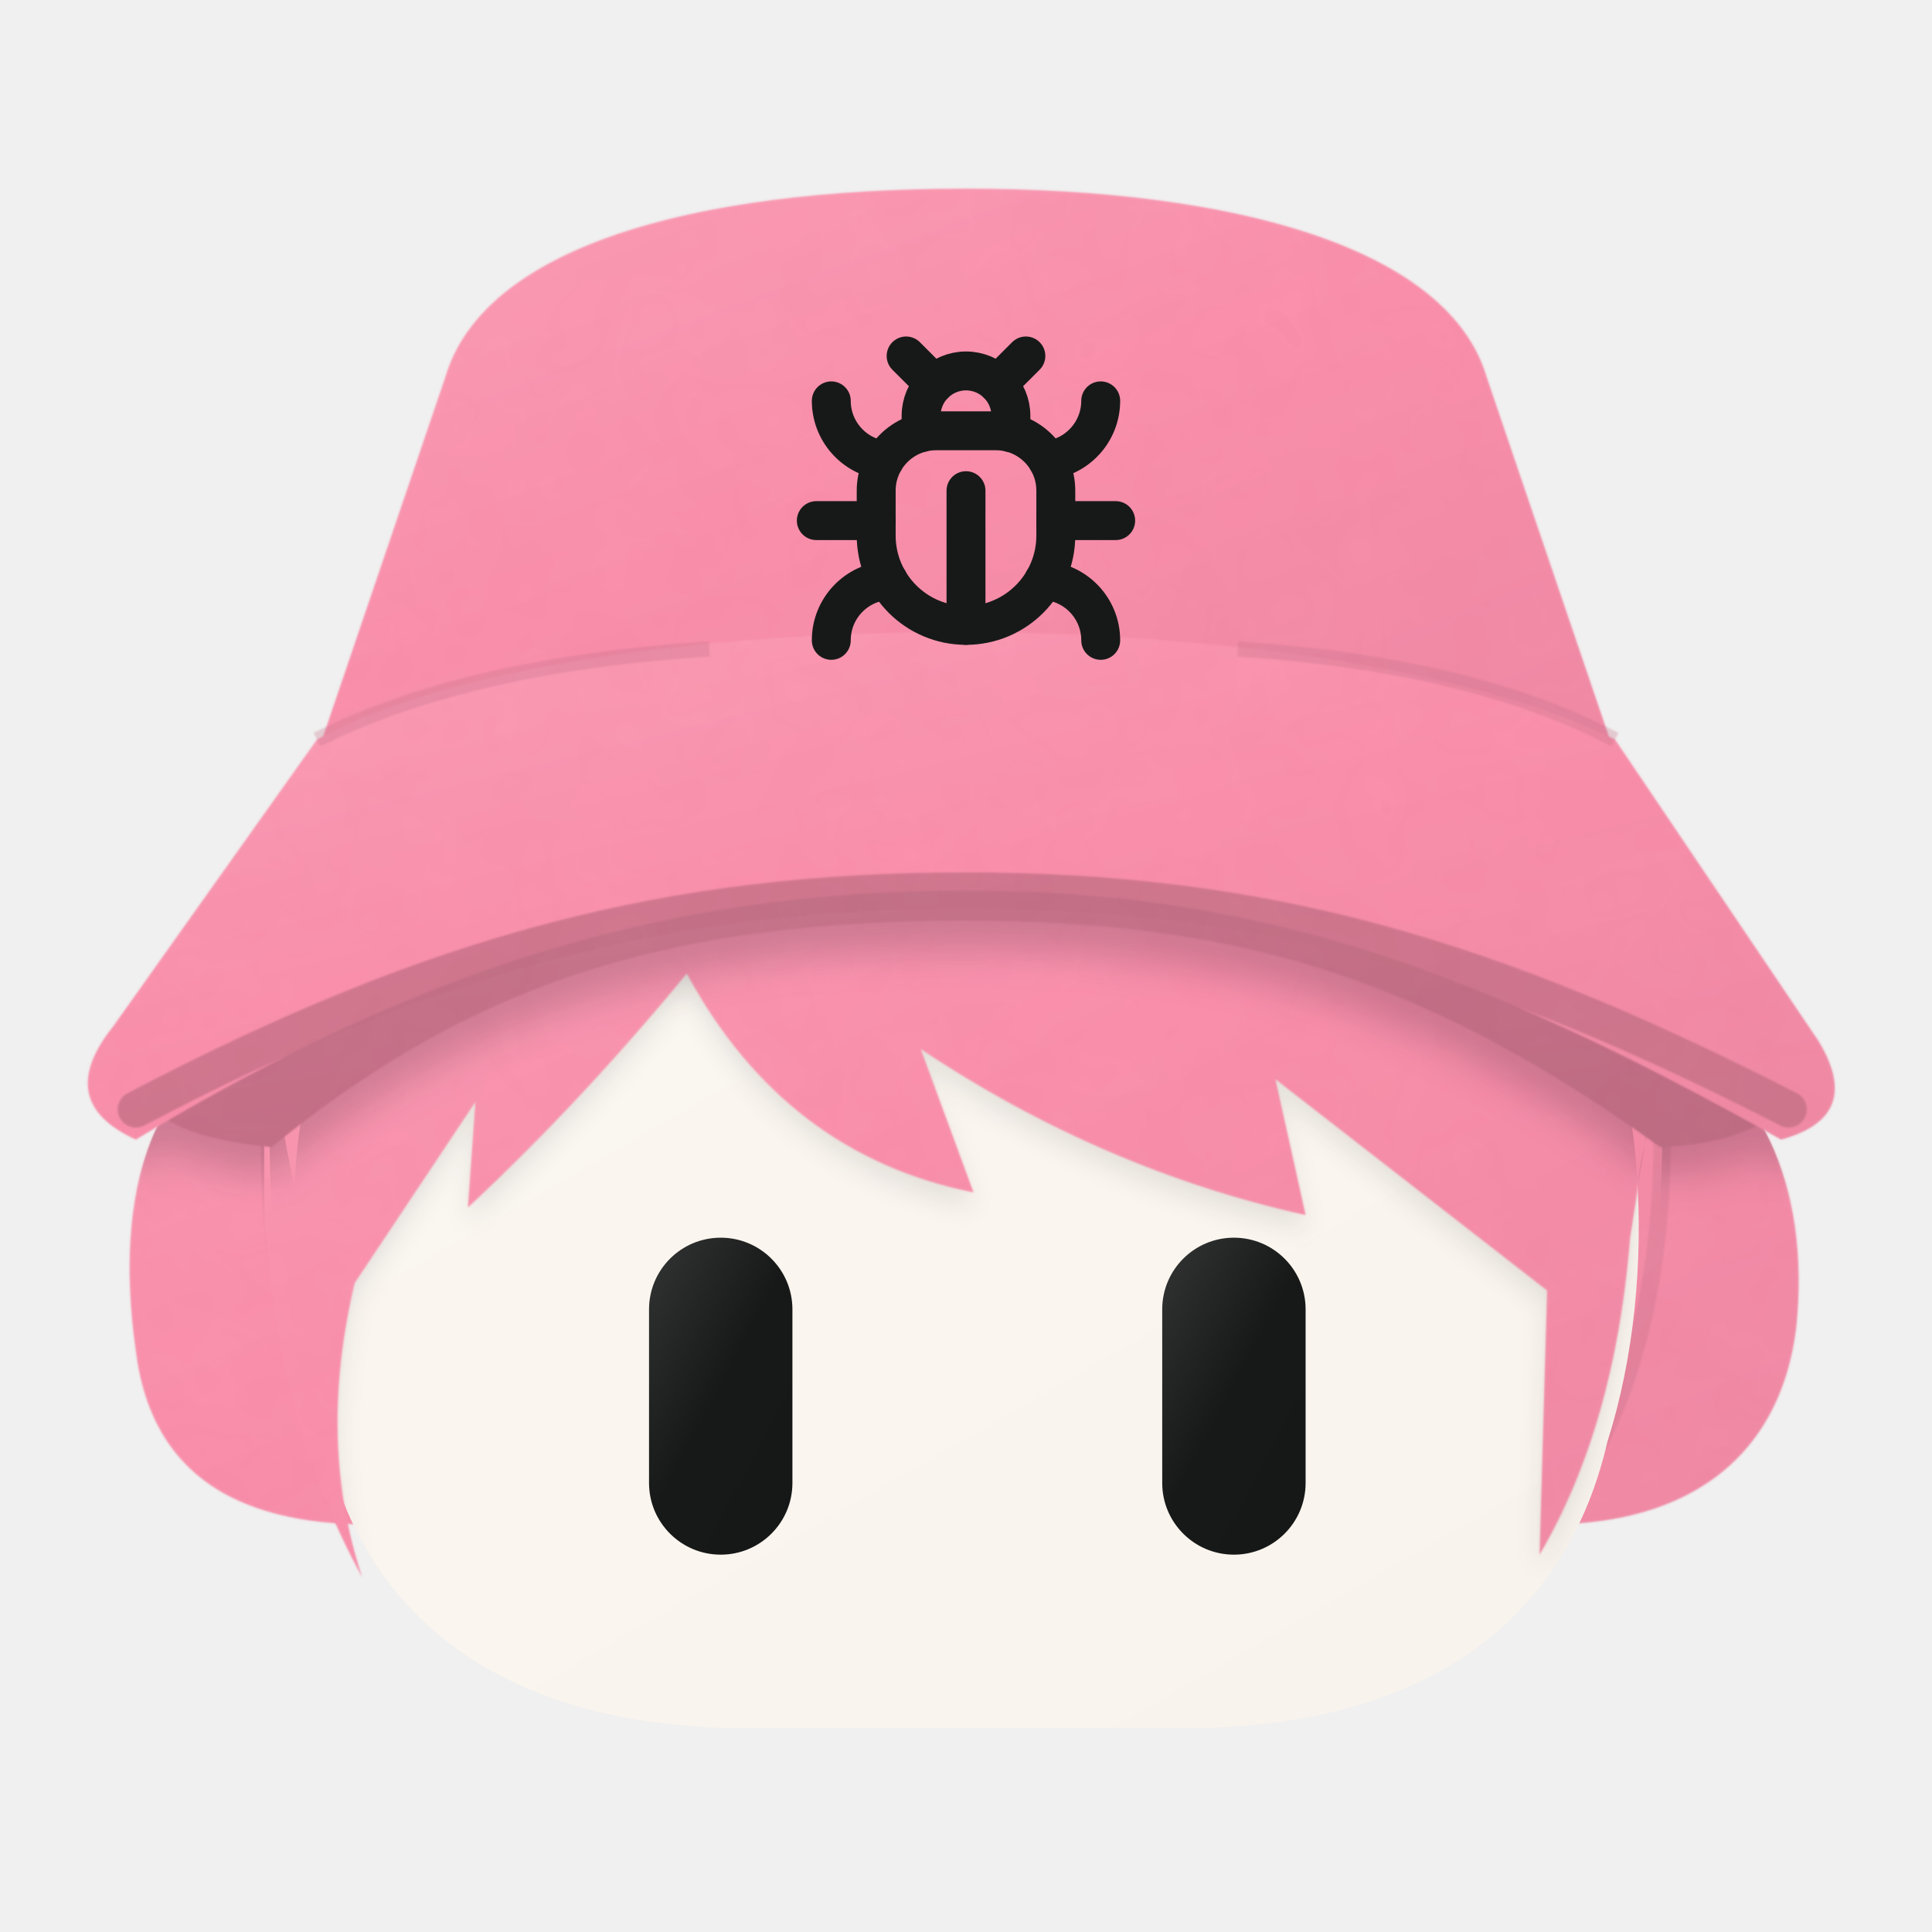
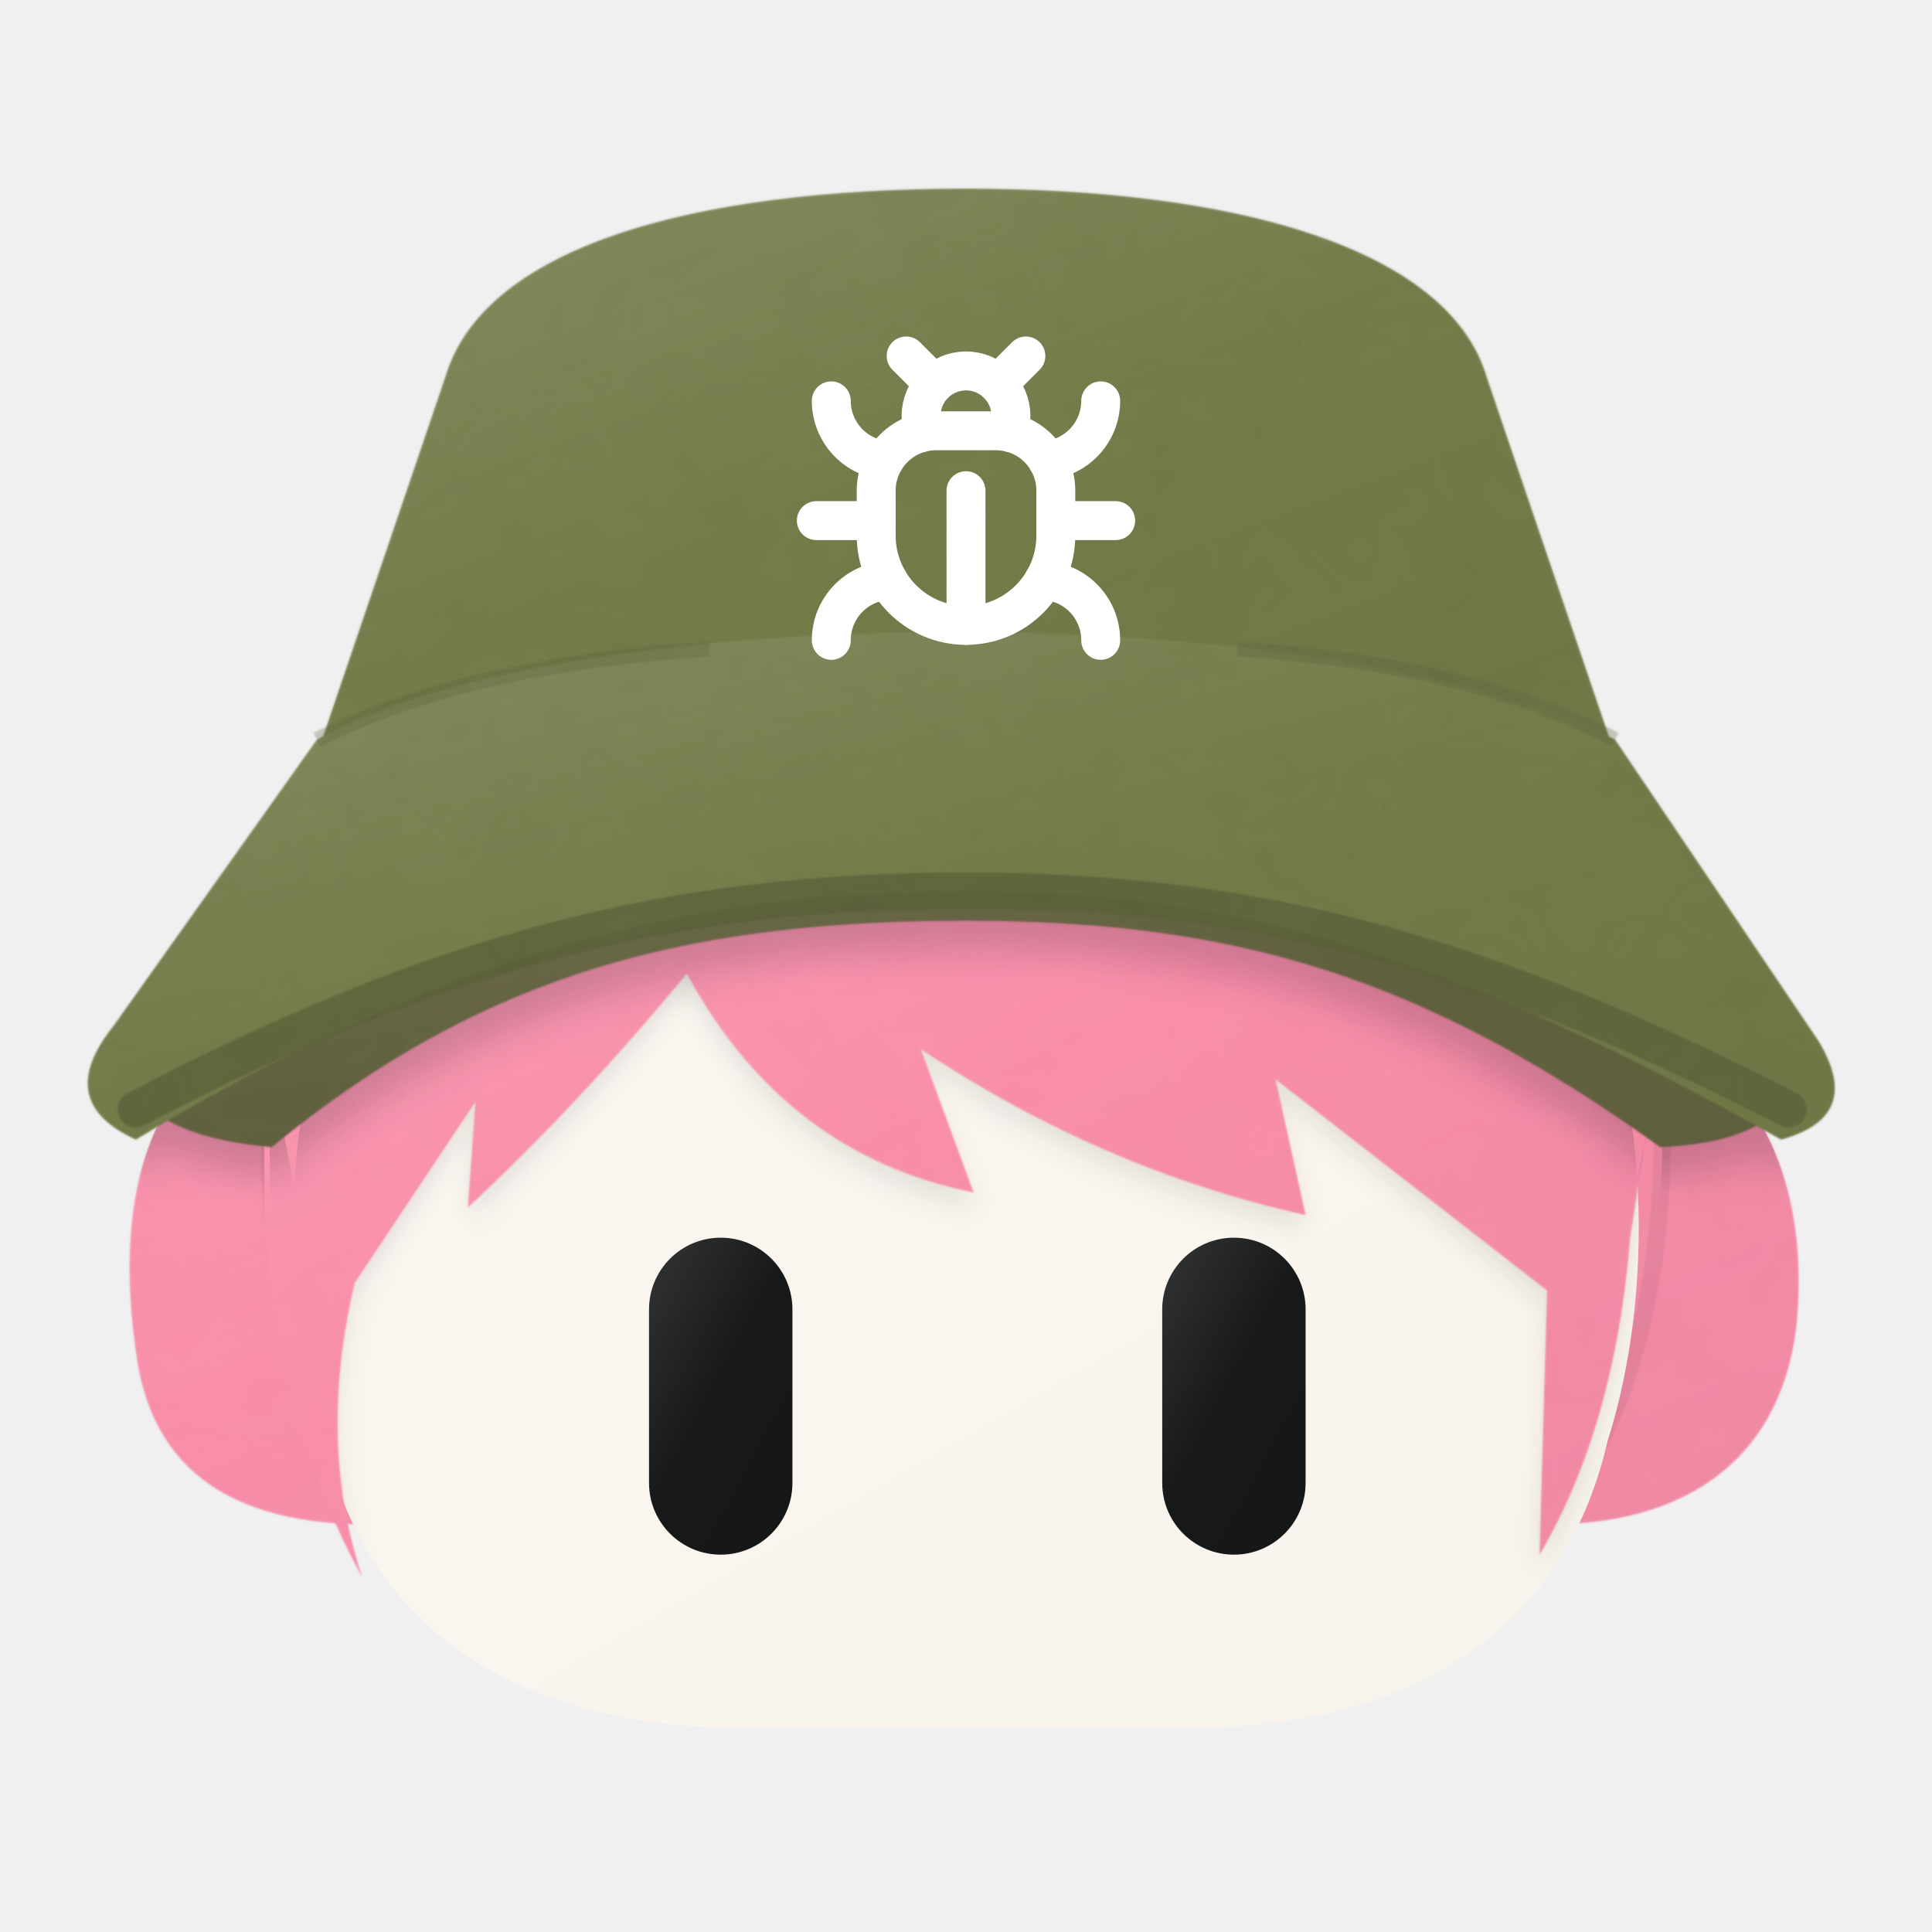
<svg xmlns="http://www.w3.org/2000/svg" viewBox="0 0 256 256" width="256" height="256" role="img">
  <defs>
    <clipPath id="avatar-contact-receiver-fringe-hair-sweep-bucket-face-round" clipPathUnits="userSpaceOnUse">
      <path d="M48 124C38 140 36 169 43 191C49 217 70 229 99 229H157C186 229 207 217 213 191C220 169 218 140 208 124C185 105 71 105 48 124Z" fill="#000000" />
    </clipPath>
    <filter id="avatar-contact-shadow-fringe-hair-sweep-bucket-face-round" filterUnits="userSpaceOnUse" x="0" y="0" width="256" height="256" color-interpolation-filters="sRGB">
      <feGaussianBlur in="SourceAlpha" stdDeviation="1.6" />
      <feOffset dy="2" result="contact-alpha" />
      <feFlood flood-color="#201a28" flood-opacity="0.09" />
      <feComposite in2="contact-alpha" operator="in" />
    </filter>
    <clipPath id="avatar-contact-receiver-hat-hat-bucket-hair-sweep-hair-sweep-back-face-round" clipPathUnits="userSpaceOnUse">
      <path d="M48 124C38 140 36 169 43 191C49 217 70 229 99 229H157C186 229 207 217 213 191C220 169 218 140 208 124C185 105 71 105 48 124Z" fill="#000000" />
      <path d="M35 131C43 106 77 94 127 94C177 94 213 107 221 132L216 164Q214 189 204 206L205 171L169 143L173 161Q146 155 122 139L129 158Q104 153 91 129Q77 146 62 160L63 146L47 170Q42 191 48 209Q37 189 35 162Z" fill="#000000" />
      <path d="M36 136C20 141 15 158 18 179C20 195 31 202 49 202L205 202C225 202 236 192 238 176C240 157 233 142 219 136C217 108 181 90 128 90C75 90 39 108 36 136Z" fill="#000000" />
      <path d="M36 142Q34 177 47 198M220 142Q222 177 208 198" fill="none" stroke="#000000" stroke-width="2.3" stroke-opacity="0.3" />
    </clipPath>
    <filter id="avatar-contact-shadow-hat-hat-bucket-hair-sweep-hair-sweep-back-face-round" filterUnits="userSpaceOnUse" x="0" y="0" width="256" height="256" color-interpolation-filters="sRGB">
      <feGaussianBlur in="SourceAlpha" stdDeviation="2.4" />
      <feOffset dy="4" result="contact-alpha" />
      <feFlood flood-color="#201a28" flood-opacity="0.19" />
      <feComposite in2="contact-alpha" operator="in" />
    </filter>
    <filter id="avatar-soft-material-v1" x="-2%" y="-2%" width="104%" height="104%" color-interpolation-filters="sRGB">
      <feTurbulence type="fractalNoise" baseFrequency="0.08" numOctaves="3" seed="17" result="grain" />
      <feColorMatrix in="grain" type="matrix" values="0.213 0.715 0.072 0 0 0.213 0.715 0.072 0 0 0.213 0.715 0.072 0 0 0 0 0 0.03 0" result="faint-grain" />
      <feComposite in="faint-grain" in2="SourceGraphic" operator="in" result="clipped-grain" />
      <feBlend in="SourceGraphic" in2="clipped-grain" mode="soft-light" result="material" />
      <feGaussianBlur in="material" stdDeviation="0.16" />
    </filter>
    <linearGradient id="avatar-face-faf5ee" x1="0%" y1="0%" x2="85%" y2="100%">
      <stop offset="0%" stop-color="#fbf8f2" />
      <stop offset="52%" stop-color="#faf5ee" />
      <stop offset="100%" stop-color="#f8f3ec" />
    </linearGradient>
    <linearGradient id="avatar-hair-f98eaa" x1="0%" y1="0%" x2="85%" y2="100%">
      <stop offset="0%" stop-color="#fa9cb4" />
      <stop offset="52%" stop-color="#f98eaa" />
      <stop offset="100%" stop-color="#f089a4" />
    </linearGradient>
-     <linearGradient id="avatar-hat-f98eaa" x1="0%" y1="0%" x2="85%" y2="100%">
-       <stop offset="0%" stop-color="#fa9cb4" />
-       <stop offset="52%" stop-color="#f98eaa" />
-       <stop offset="100%" stop-color="#f089a4" />
+     <linearGradient id="avatar-hat-747b49" x1="0%" y1="0%" x2="85%" y2="100%">
+       <stop offset="0%" stop-color="#858b5f" />
+       <stop offset="52%" stop-color="#747b49" />
+       <stop offset="100%" stop-color="#707746" />
    </linearGradient>
    <linearGradient id="avatar-eyes-171918" x1="0%" y1="0%" x2="85%" y2="100%">
      <stop offset="0%" stop-color="#333534" />
      <stop offset="52%" stop-color="#171918" />
      <stop offset="100%" stop-color="#161817" />
    </linearGradient>
    <linearGradient id="avatar-badge-ffffff" x1="0%" y1="0%" x2="85%" y2="100%">
      <stop offset="0%" stop-color="#ffffff" />
      <stop offset="52%" stop-color="#ffffff" />
      <stop offset="100%" stop-color="#f6f6f6" />
    </linearGradient>
  </defs>
  <g color="#c26f85" filter="url(#avatar-soft-material-v1)">
    <path d="M36 136C20 141 15 158 18 179C20 195 31 202 49 202L205 202C225 202 236 192 238 176C240 157 233 142 219 136C217 108 181 90 128 90C75 90 39 108 36 136Z" fill="url(#avatar-hair-f98eaa)" />
    <path d="M36 142Q34 177 47 198M220 142Q222 177 208 198" fill="none" stroke="#c26f85" stroke-width="2.3" stroke-opacity="0.3" />
  </g>
  <g color="url(#avatar-face-faf5ee)">
    <path d="M48 124C38 140 36 169 43 191C49 217 70 229 99 229H157C186 229 207 217 213 191C220 169 218 140 208 124C185 105 71 105 48 124Z" fill="url(#avatar-face-faf5ee)" />
  </g>
  <g data-layer="contact-shadow-fringe-hair-sweep-bucket-face-round" clip-path="url(#avatar-contact-receiver-fringe-hair-sweep-bucket-face-round)">
    <g filter="url(#avatar-contact-shadow-fringe-hair-sweep-bucket-face-round)">
      <g color="#000000">
        <path d="M35 131C43 106 77 94 127 94C177 94 213 107 221 132L216 164Q214 189 204 206L205 171L169 143L173 161Q146 155 122 139L129 158Q104 153 91 129Q77 146 62 160L63 146L47 170Q42 191 48 209Q37 189 35 162Z" fill="#000000" />
      </g>
    </g>
  </g>
  <g color="#c26f85" filter="url(#avatar-soft-material-v1)">
    <path d="M35 131C43 106 77 94 127 94C177 94 213 107 221 132L216 164Q214 189 204 206L205 171L169 143L173 161Q146 155 122 139L129 158Q104 153 91 129Q77 146 62 160L63 146L47 170Q42 191 48 209Q37 189 35 162Z" fill="url(#avatar-hair-f98eaa)" />
  </g>
  <g data-layer="contact-shadow-hat-hat-bucket-hair-sweep-hair-sweep-back-face-round" clip-path="url(#avatar-contact-receiver-hat-hat-bucket-hair-sweep-hair-sweep-back-face-round)">
    <g filter="url(#avatar-contact-shadow-hat-hat-bucket-hair-sweep-hair-sweep-back-face-round)">
      <g color="#000000">
        <path d="M42 100L59 50C64 33 91 25 128 25C164 25 192 33 197 50L214 100Q128 76 42 100Z" fill="#000000" />
        <path d="M18 137C72 104 181 104 237 137Q241 151 220 152C188 129 163 122 128 122C91 122 64 129 36 152Q14 150 18 137Z" fill="#000000" />
        <path d="M18 137C72 104 181 104 237 137Q241 151 220 152C188 129 163 122 128 122C91 122 64 129 36 152Q14 150 18 137Z" fill="#301a26" fill-opacity="0.26" />
        <path d="M42 98C76 79 176 79 214 98L241 138Q247 148 236 151C195 128 166 118 128 118C89 118 56 128 18 151Q7 146 15 136Z" fill="#000000" />
        <path d="M18 147C58 126 89 118 128 118C168 118 198 127 237 147" fill="none" stroke="#000000" stroke-width="4.8" stroke-linecap="round" stroke-opacity="0.76" />
        <path d="M42 98Q62 88 94 86M164 86Q195 88 214 98" fill="none" stroke="#000000" stroke-width="2" stroke-opacity="0.3" />
      </g>
    </g>
  </g>
-   <g color="#c26f85" filter="url(#avatar-soft-material-v1)">
-     <path d="M42 100L59 50C64 33 91 25 128 25C164 25 192 33 197 50L214 100Q128 76 42 100Z" fill="url(#avatar-hat-f98eaa)" />
-     <path d="M18 137C72 104 181 104 237 137Q241 151 220 152C188 129 163 122 128 122C91 122 64 129 36 152Q14 150 18 137Z" fill="url(#avatar-hat-f98eaa)" />
+   <g color="#5a6039" filter="url(#avatar-soft-material-v1)">
+     <path d="M42 100L59 50C64 33 91 25 128 25C164 25 192 33 197 50L214 100Q128 76 42 100Z" fill="url(#avatar-hat-747b49)" />
+     <path d="M18 137C72 104 181 104 237 137Q241 151 220 152C188 129 163 122 128 122C91 122 64 129 36 152Q14 150 18 137Z" fill="url(#avatar-hat-747b49)" />
    <path d="M18 137C72 104 181 104 237 137Q241 151 220 152C188 129 163 122 128 122C91 122 64 129 36 152Q14 150 18 137Z" fill="#301a26" fill-opacity="0.26" />
-     <path d="M42 98C76 79 176 79 214 98L241 138Q247 148 236 151C195 128 166 118 128 118C89 118 56 128 18 151Q7 146 15 136Z" fill="url(#avatar-hat-f98eaa)" />
-     <path d="M18 147C58 126 89 118 128 118C168 118 198 127 237 147" fill="none" stroke="#c26f85" stroke-width="4.8" stroke-linecap="round" stroke-opacity="0.76" />
-     <path d="M42 98Q62 88 94 86M164 86Q195 88 214 98" fill="none" stroke="#c26f85" stroke-width="2" stroke-opacity="0.3" />
+     <path d="M42 98C76 79 176 79 214 98L241 138Q247 148 236 151C195 128 166 118 128 118C89 118 56 128 18 151Q7 146 15 136Z" fill="url(#avatar-hat-747b49)" />
+     <path d="M18 147C58 126 89 118 128 118C168 118 198 127 237 147" fill="none" stroke="#5a6039" stroke-width="4.8" stroke-linecap="round" stroke-opacity="0.76" />
+     <path d="M42 98Q62 88 94 86M164 86Q195 88 214 98" fill="none" stroke="#5a6039" stroke-width="2" stroke-opacity="0.3" />
  </g>
  <g data-layer="hat-badge" transform="translate(128 67) rotate(0) scale(0.85) translate(-128 -64)">
    <g transform="translate(128 64) scale(0.21875) translate(-128 -128)">
-       <g color="#171918">
-         <path d="M12 20v-9" fill="none" stroke="#171918" stroke-width="2.6" stroke-linecap="round" stroke-linejoin="round" transform="scale(10.66667)" />
-         <path d="M14 7a4 4 0 0 1 4 4v3a6 6 0 0 1-12 0v-3a4 4 0 0 1 4-4z" fill="none" stroke="#171918" stroke-width="2.6" stroke-linecap="round" stroke-linejoin="round" transform="scale(10.66667)" />
-         <path d="M14.12 3.88 16 2" fill="none" stroke="#171918" stroke-width="2.6" stroke-linecap="round" stroke-linejoin="round" transform="scale(10.66667)" />
-         <path d="M21 21a4 4 0 0 0-3.81-4" fill="none" stroke="#171918" stroke-width="2.6" stroke-linecap="round" stroke-linejoin="round" transform="scale(10.66667)" />
-         <path d="M21 5a4 4 0 0 1-3.55 3.97" fill="none" stroke="#171918" stroke-width="2.6" stroke-linecap="round" stroke-linejoin="round" transform="scale(10.66667)" />
-         <path d="M22 13h-4" fill="none" stroke="#171918" stroke-width="2.6" stroke-linecap="round" stroke-linejoin="round" transform="scale(10.66667)" />
-         <path d="M3 21a4 4 0 0 1 3.81-4" fill="none" stroke="#171918" stroke-width="2.6" stroke-linecap="round" stroke-linejoin="round" transform="scale(10.66667)" />
-         <path d="M3 5a4 4 0 0 0 3.55 3.97" fill="none" stroke="#171918" stroke-width="2.6" stroke-linecap="round" stroke-linejoin="round" transform="scale(10.66667)" />
-         <path d="M6 13H2" fill="none" stroke="#171918" stroke-width="2.6" stroke-linecap="round" stroke-linejoin="round" transform="scale(10.66667)" />
-         <path d="m8 2 1.88 1.88" fill="none" stroke="#171918" stroke-width="2.6" stroke-linecap="round" stroke-linejoin="round" transform="scale(10.66667)" />
-         <path d="M9 7.13V6a3 3 0 1 1 6 0v1.13" fill="none" stroke="#171918" stroke-width="2.6" stroke-linecap="round" stroke-linejoin="round" transform="scale(10.66667)" />
+       <g color="#ffffff">
+         <path d="M12 20v-9" fill="none" stroke="#ffffff" stroke-width="2.6" stroke-linecap="round" stroke-linejoin="round" transform="scale(10.66667)" />
+         <path d="M14 7a4 4 0 0 1 4 4v3a6 6 0 0 1-12 0v-3a4 4 0 0 1 4-4z" fill="none" stroke="#ffffff" stroke-width="2.6" stroke-linecap="round" stroke-linejoin="round" transform="scale(10.66667)" />
+         <path d="M14.12 3.88 16 2" fill="none" stroke="#ffffff" stroke-width="2.6" stroke-linecap="round" stroke-linejoin="round" transform="scale(10.66667)" />
+         <path d="M21 21a4 4 0 0 0-3.81-4" fill="none" stroke="#ffffff" stroke-width="2.6" stroke-linecap="round" stroke-linejoin="round" transform="scale(10.66667)" />
+         <path d="M21 5a4 4 0 0 1-3.55 3.97" fill="none" stroke="#ffffff" stroke-width="2.6" stroke-linecap="round" stroke-linejoin="round" transform="scale(10.66667)" />
+         <path d="M22 13h-4" fill="none" stroke="#ffffff" stroke-width="2.6" stroke-linecap="round" stroke-linejoin="round" transform="scale(10.66667)" />
+         <path d="M3 21a4 4 0 0 1 3.81-4" fill="none" stroke="#ffffff" stroke-width="2.6" stroke-linecap="round" stroke-linejoin="round" transform="scale(10.66667)" />
+         <path d="M3 5a4 4 0 0 0 3.55 3.97" fill="none" stroke="#ffffff" stroke-width="2.6" stroke-linecap="round" stroke-linejoin="round" transform="scale(10.66667)" />
+         <path d="M6 13H2" fill="none" stroke="#ffffff" stroke-width="2.6" stroke-linecap="round" stroke-linejoin="round" transform="scale(10.66667)" />
+         <path d="m8 2 1.88 1.88" fill="none" stroke="#ffffff" stroke-width="2.6" stroke-linecap="round" stroke-linejoin="round" transform="scale(10.66667)" />
+         <path d="M9 7.13V6a3 3 0 1 1 6 0v1.13" fill="none" stroke="#ffffff" stroke-width="2.6" stroke-linecap="round" stroke-linejoin="round" transform="scale(10.66667)" />
      </g>
    </g>
  </g>
  <g data-layer="state" data-state="idle">
    <rect x="86" y="164" width="19" height="42" rx="9.5" fill="url(#avatar-eyes-171918)" />
    <rect x="154" y="164" width="19" height="42" rx="9.5" fill="url(#avatar-eyes-171918)" />
  </g>
</svg>
